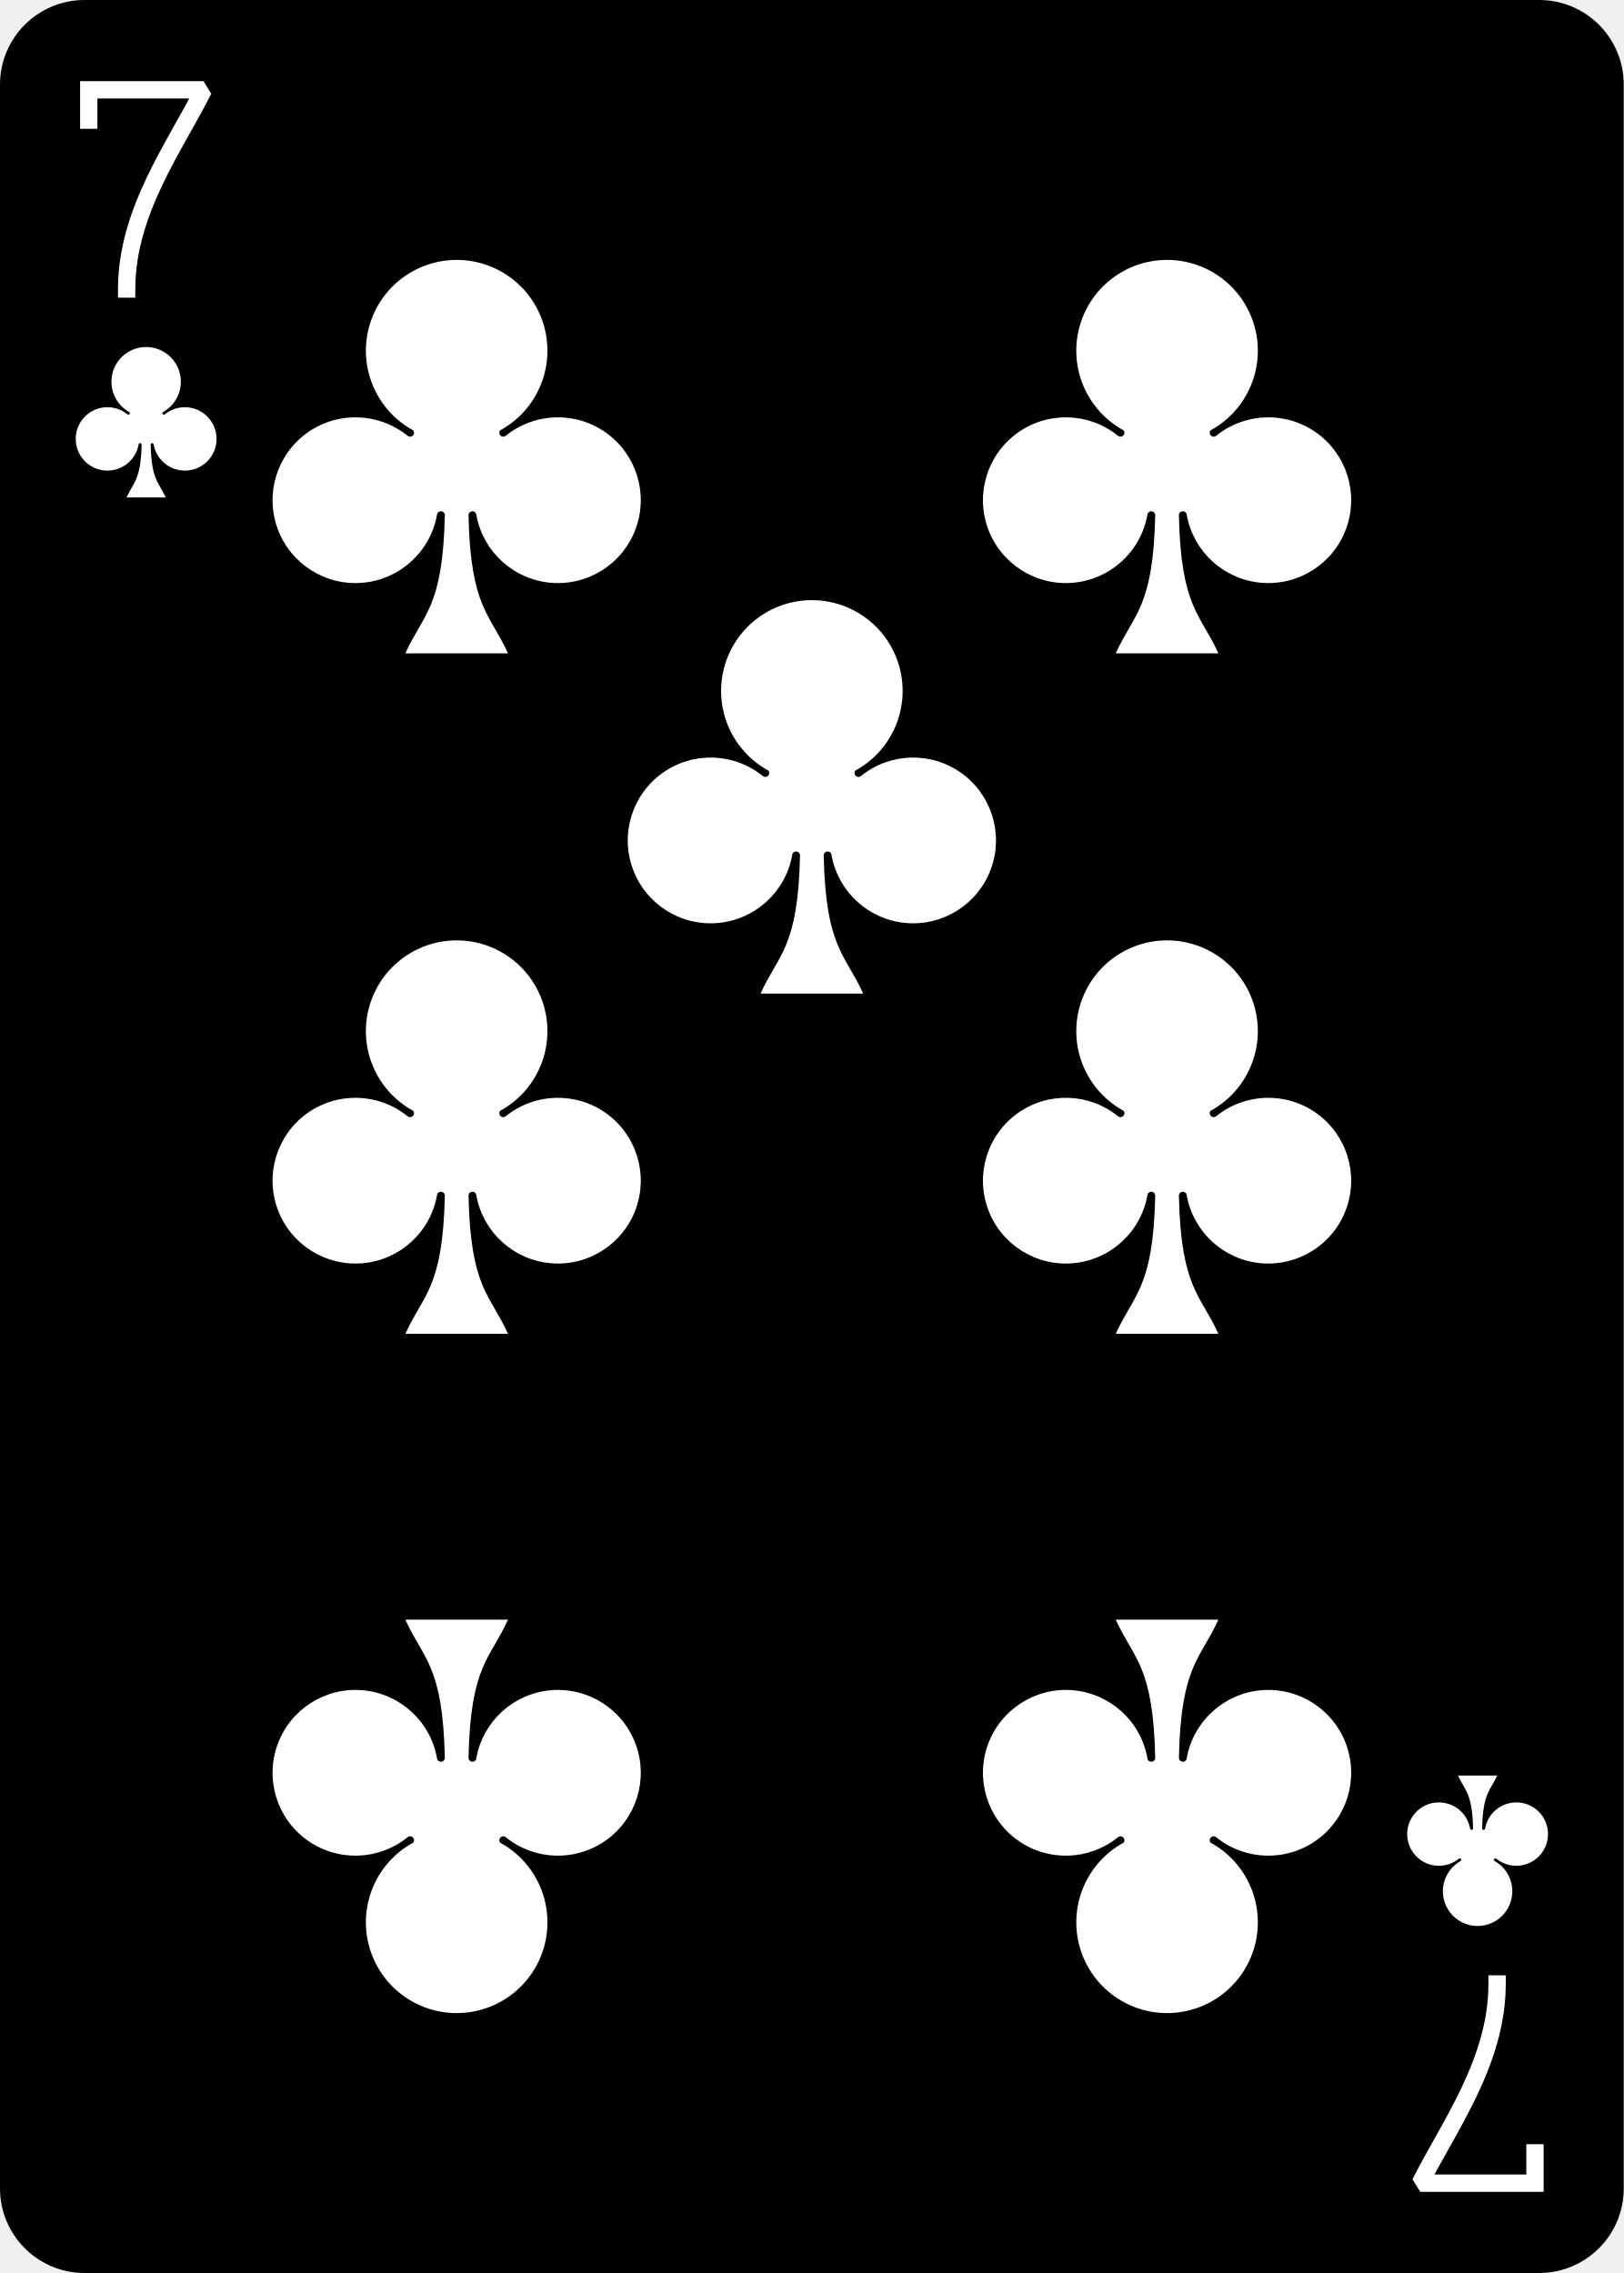
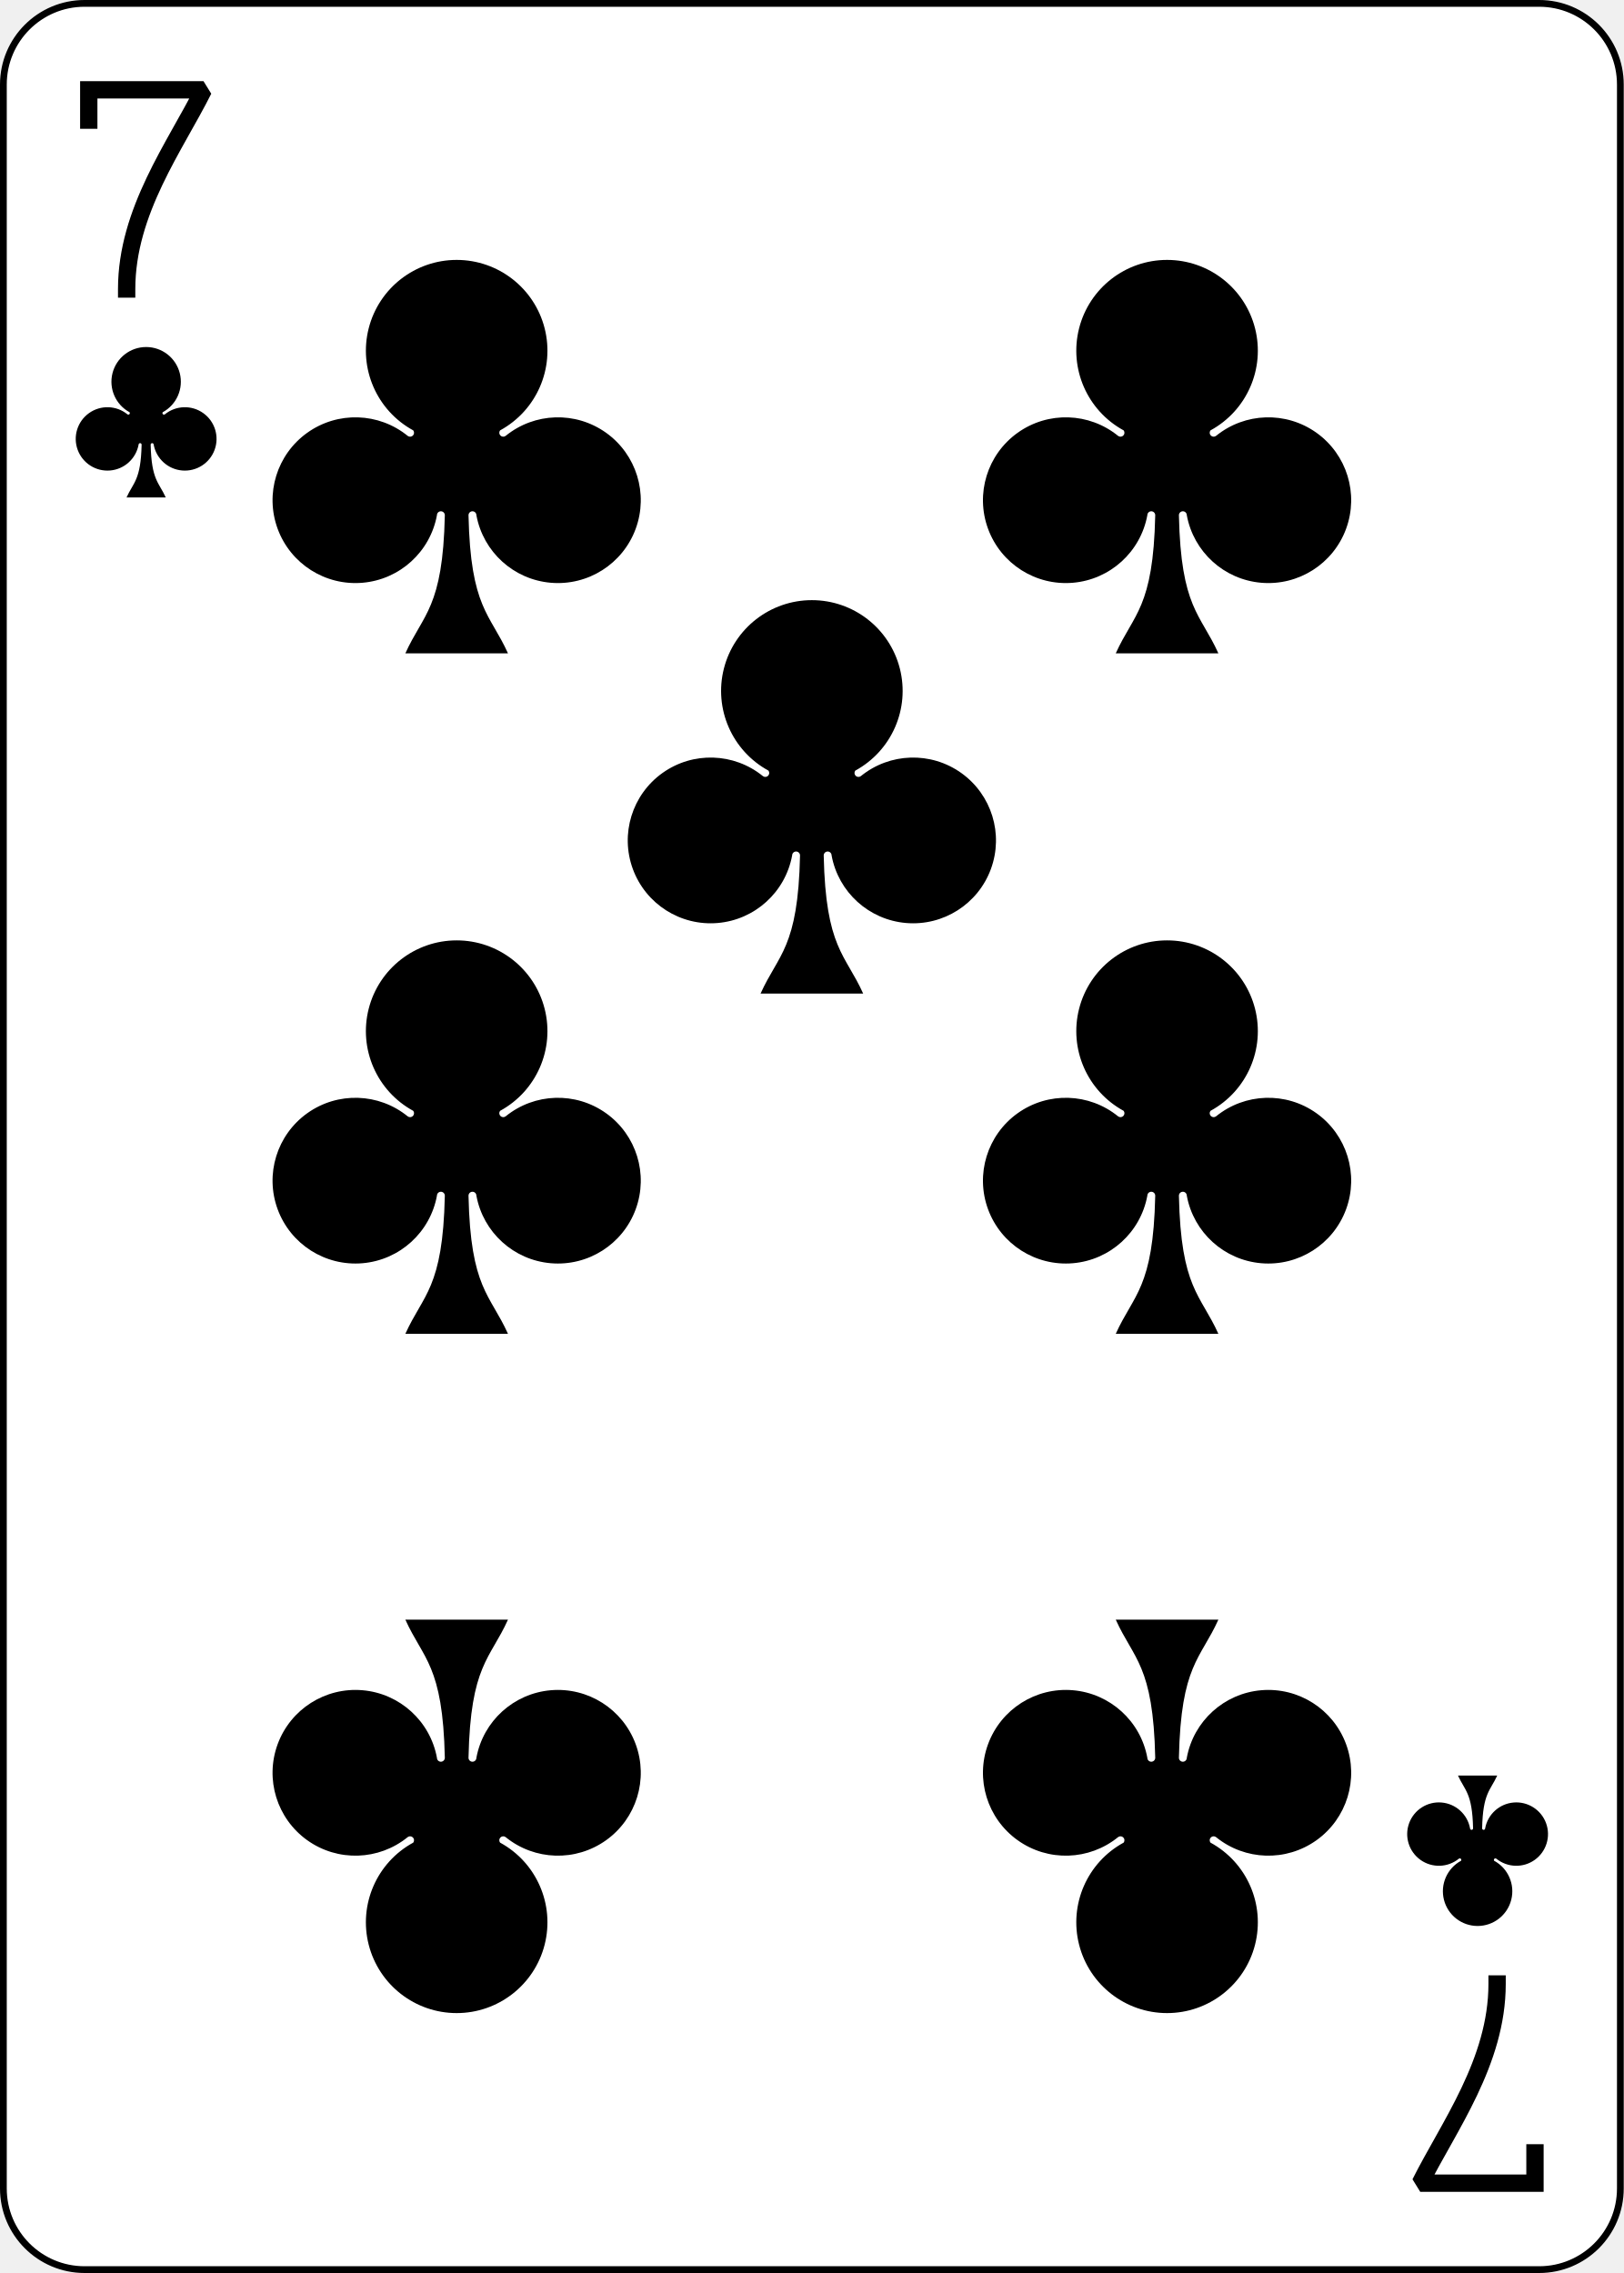
<svg xmlns="http://www.w3.org/2000/svg" xmlns:xlink="http://www.w3.org/1999/xlink" width="2.5in" height="3.5in" viewBox="-120 -168 240 336" preserveAspectRatio="none" class="card" face="7C">
  <symbol id="C7" viewBox="-500 -500 1000 1000" preserveAspectRatio="xMinYMid">
-     <path d="M-265 -320L-265 -460L265 -460C135 -200 -90 100 -90 460" stroke="white" stroke-width="80" stroke-linecap="square" stroke-miterlimit="1.5" fill="none" />
+     <path d="M-265 -320L-265 -460L265 -460C135 -200 -90 100 -90 460" stroke="black" stroke-width="80" stroke-linecap="square" stroke-miterlimit="1.5" fill="none" />
  </symbol>
  <symbol id="C" viewBox="-600 -600 1200 1200" preserveAspectRatio="xMinYMid">
-     <path d="M30 150C35 385 85 400 130 500L-130 500C-85 400 -35 385 -30 150A10 10 0 0 0 -50 150A210 210 0 1 1 -124 -51A10 10 0 0 0 -110 -65A230 230 0 1 1 110 -65A10 10 0 0 0 124 -51A210 210 0 1 1 50 150A10 10 0 0 0 30 150Z" fill="white" />
+     <path d="M30 150C35 385 85 400 130 500L-130 500C-85 400 -35 385 -30 150A10 10 0 0 0 -50 150A210 210 0 1 1 -124 -51A10 10 0 0 0 -110 -65A230 230 0 1 1 110 -65A10 10 0 0 0 124 -51A210 210 0 1 1 50 150A10 10 0 0 0 30 150Z" fill="black" />
  </symbol>
-   <rect width="239" height="335" x="-119.5" y="-167.5" rx="12" ry="12" fill="black" stroke="black" />
+   <rect width="239" height="335" x="-119.5" y="-167.5" rx="12" ry="12" fill="white" stroke="black" />
  <use xlink:href="#C" height="70" width="70" x="-87.501" y="-35" />
  <use xlink:href="#C" height="70" width="70" x="17.501" y="-35" />
  <use xlink:href="#C" height="70" width="70" x="-35" y="-85.294" />
  <use xlink:href="#C7" height="32" width="32" x="-114.4" y="-156" />
  <use xlink:href="#C" height="26.769" width="26.769" x="-111.784" y="-119" />
  <use xlink:href="#C" height="70" width="70" x="-87.501" y="-135.588" />
  <use xlink:href="#C" height="70" width="70" x="17.501" y="-135.588" />
  <g transform="rotate(180)">
    <use xlink:href="#C7" height="32" width="32" x="-114.4" y="-156" />
    <use xlink:href="#C" height="26.769" width="26.769" x="-111.784" y="-119" />
    <use xlink:href="#C" height="70" width="70" x="-87.501" y="-135.588" />
    <use xlink:href="#C" height="70" width="70" x="17.501" y="-135.588" />
  </g>
</svg>
